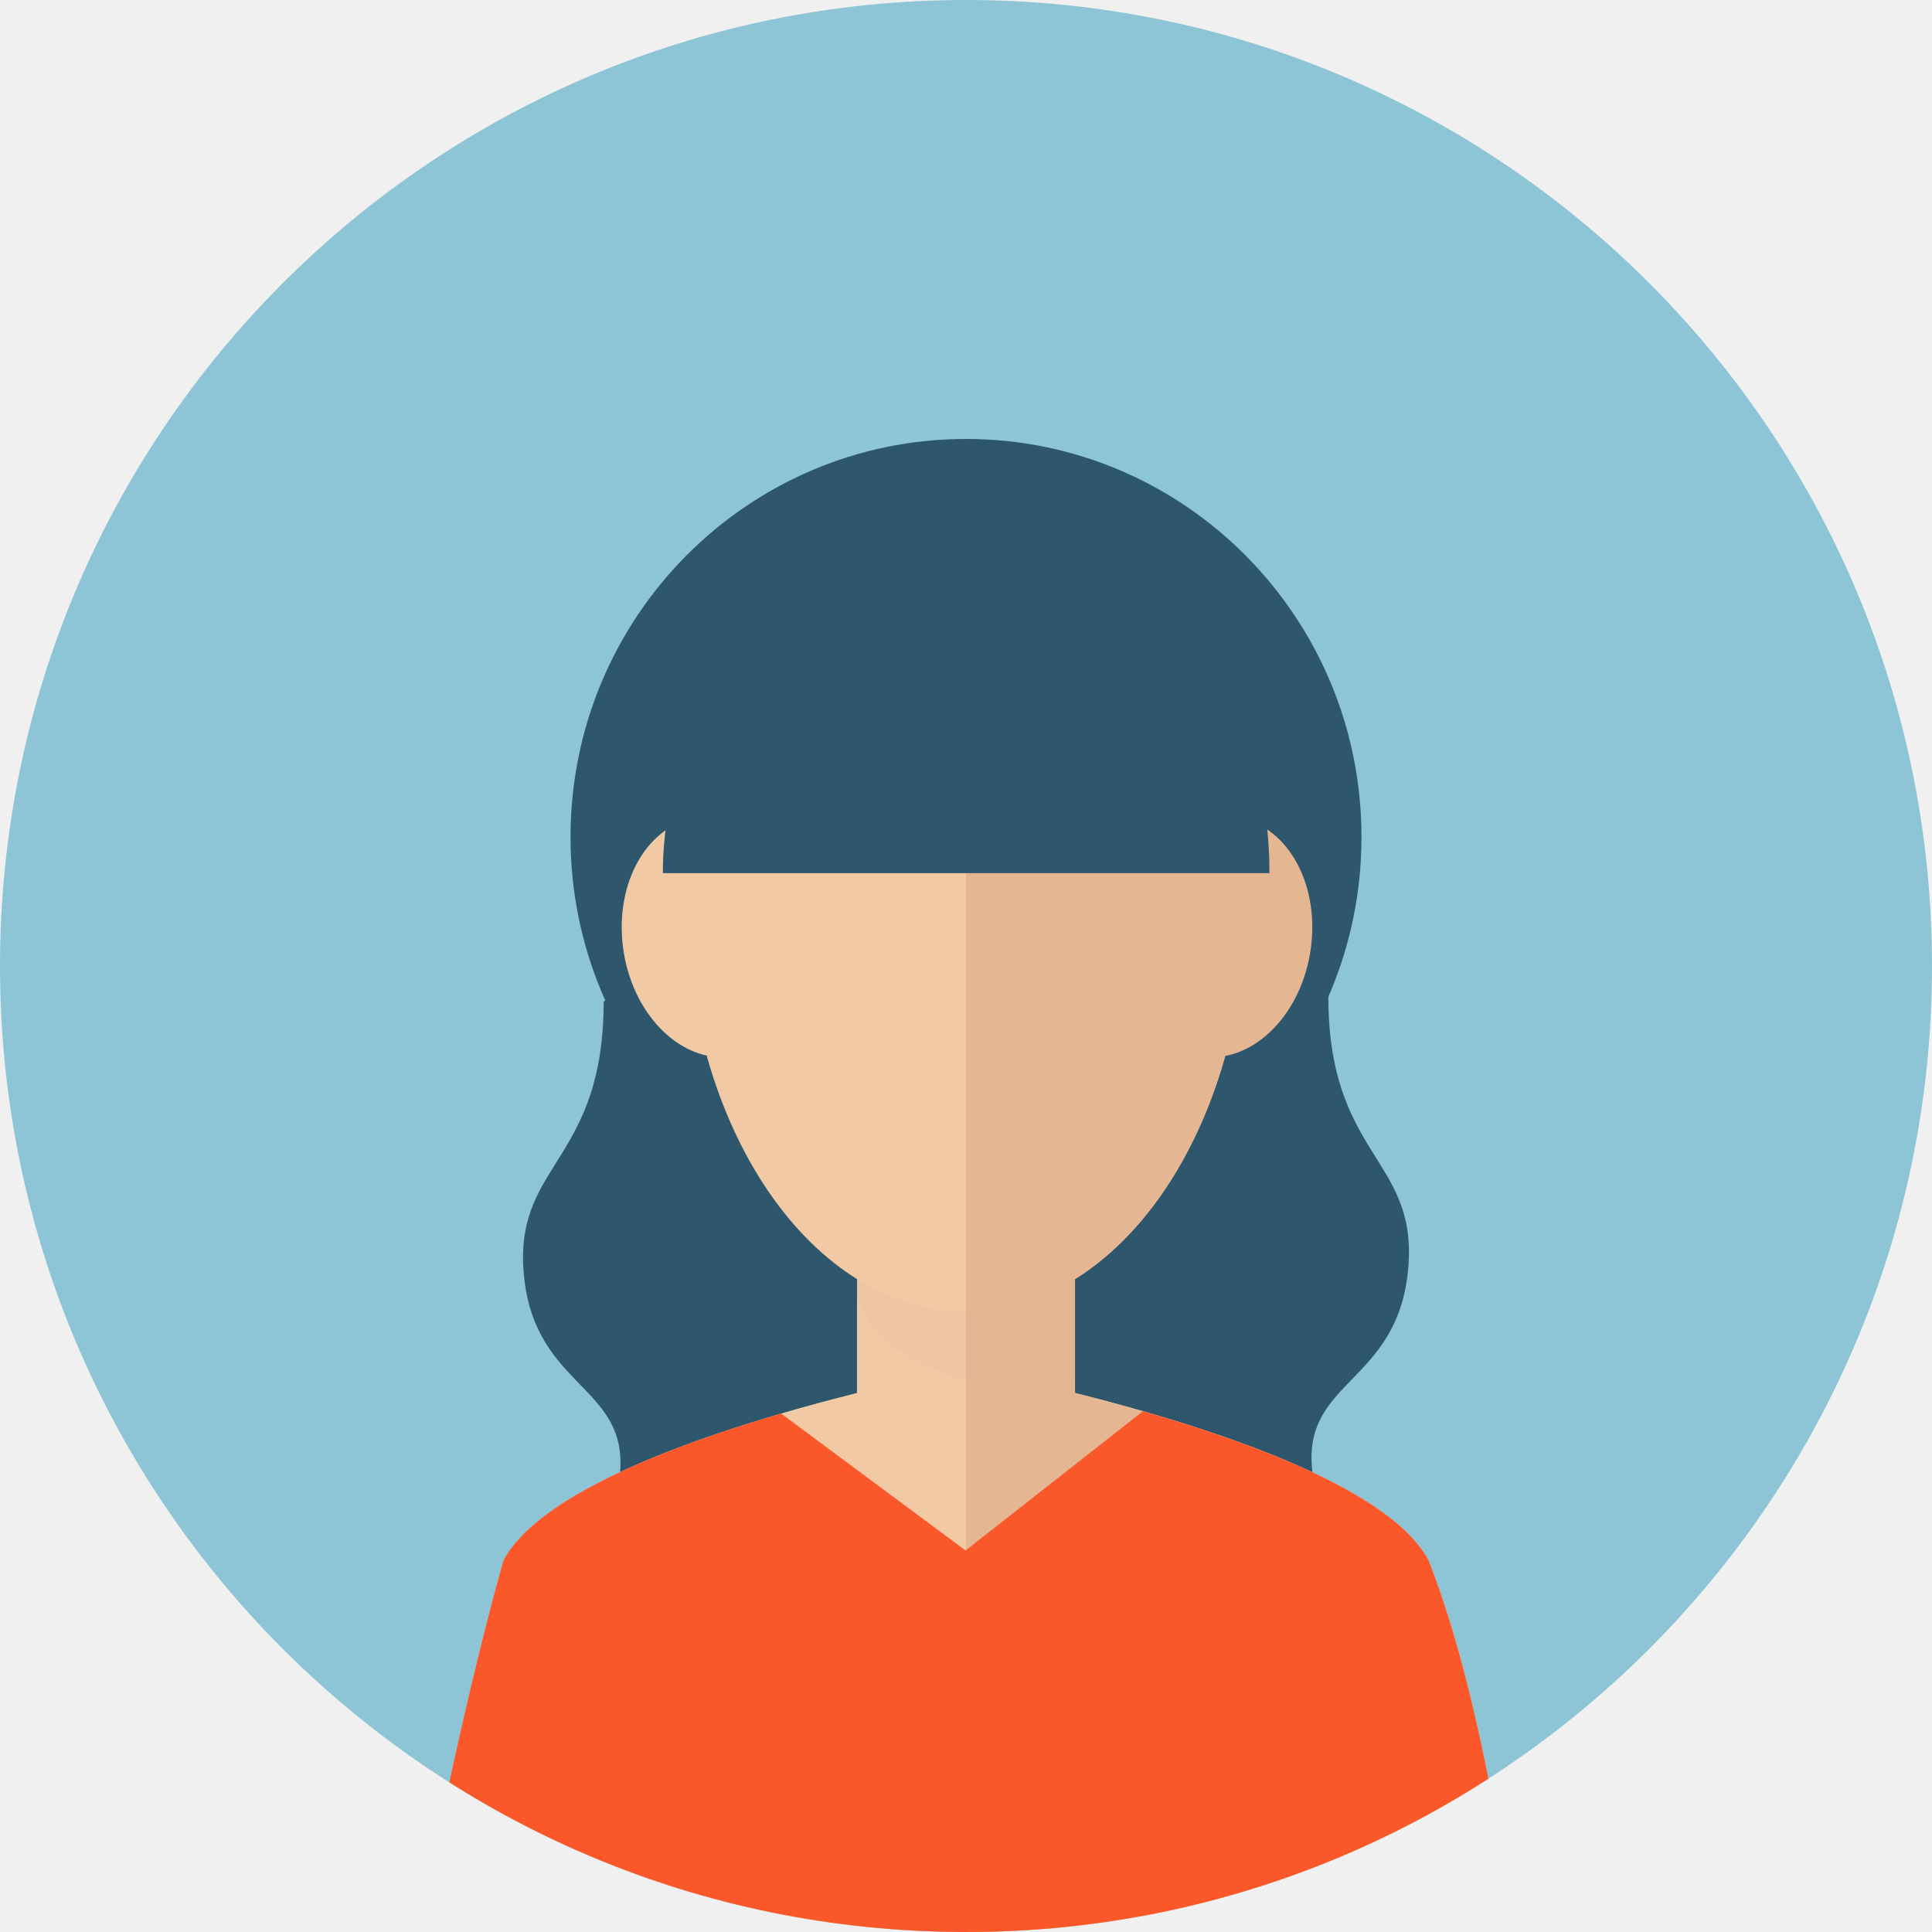
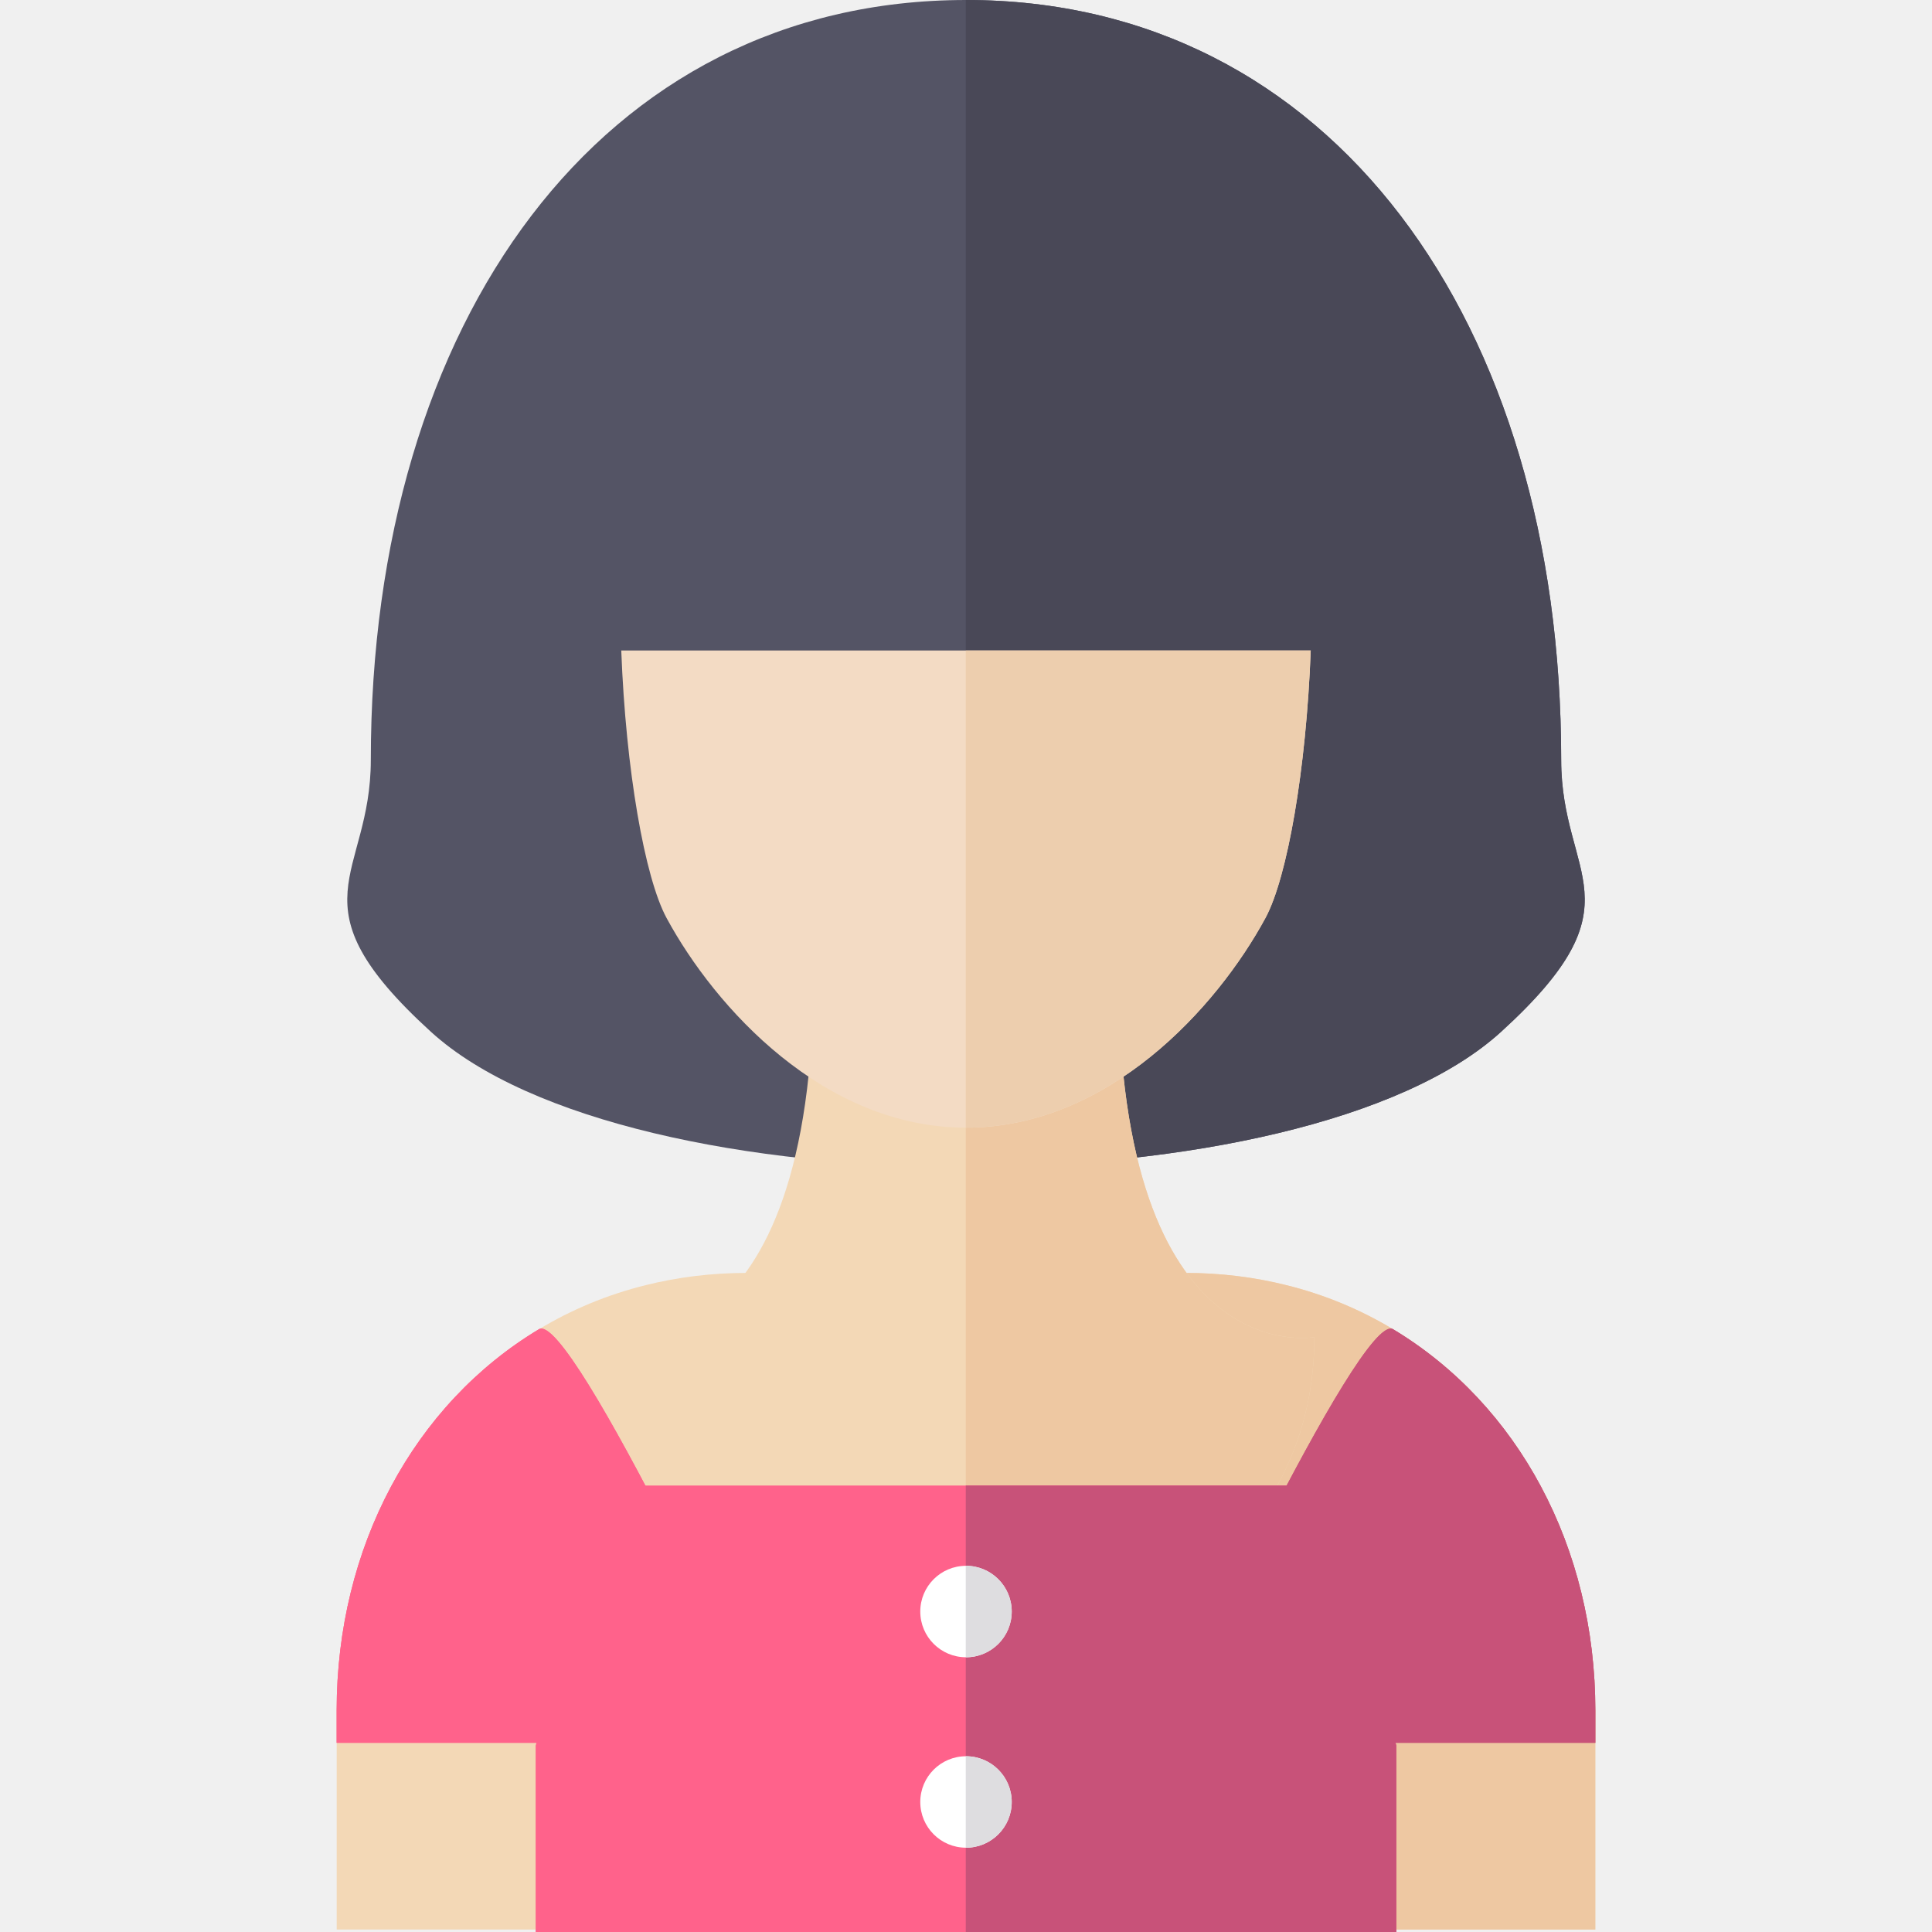
- <svg xmlns="http://www.w3.org/2000/svg" xmlns:xlink="http://www.w3.org/1999/xlink" version="1.1" id="Capa_1" x="0px" y="0px" viewBox="0 0 144.773 144.773" style="enable-background:new 0 0 144.773 144.773;" xml:space="preserve">
-   <g>
-     <circle style="fill:#8DC5D6;" cx="72.387" cy="72.386" r="72.386" />
-     <g>
-       <defs>
-         <circle id="SVGID_1_" cx="72.387" cy="72.386" r="72.386" />
-       </defs>
-       <clipPath id="SVGID_2_">
-         <use xlink:href="#SVGID_1_" style="overflow:visible;" />
-       </clipPath>
-       <g style="clip-path:url(#SVGID_2_);">
-         <path style="fill:#2E576D;" d="M45.234,75.056c0,11.808-6.479,12.113-6.018,19.932c0.513,8.659,7.281,8.679,7.281,14.632     c0,5.951-6.224,12.624-0.71,19.033c24.244,0,26.61,0,26.61,0V56.445L45.234,75.056z" />
-         <path style="fill:#2E576D;" d="M99.538,74.665c0,11.808,6.48,12.113,6.018,19.932c-0.512,8.659-7.28,8.679-7.28,14.632     c0,5.951,6.223,12.624,0.71,19.033c-24.245,0-26.611,0-26.611,0V56.055L99.538,74.665z" />
-         <g>
-           <ellipse style="fill:#2E576D;" cx="72.387" cy="62.721" rx="29.635" ry="29.828" />
-           <path style="fill:#F1C9A5;" d="M107.053,116.94c-4.666-8.833-34.666-14.376-34.666-14.376s-30,5.543-34.666,14.376      c-3.449,12.258-6.334,27.833-6.334,27.833h41h41C113.387,144.773,111.438,128.073,107.053,116.94z" />
-           <path style="fill:#E4B692;" d="M72.387,102.564c0,0,30,5.543,34.666,14.376c4.386,11.133,6.334,27.833,6.334,27.833h-41V102.564      z" />
-           <rect x="64.22" y="84.606" style="fill:#F1C9A5;" width="16.334" height="27.336" />
-           <rect x="72.387" y="84.606" style="fill:#E4B692;" width="8.167" height="27.336" />
-           <path style="opacity:0.1;fill:#DDAC8C;" d="M64.22,97.273c1.469,4.217,7.397,6.634,11.751,6.634      c1.575,0,3.108-0.264,4.583-0.747V84.606H64.22V97.273z" />
-           <path style="fill:#F1C9A5;" d="M93.387,67.357c0-17.074-9.402-26.783-21-26.783c-11.598,0-21,9.709-21,26.783      c0,17.074,9.402,30.917,21,30.917C83.984,98.274,93.387,84.432,93.387,67.357z" />
-           <path style="fill:#E4B692;" d="M90.19,79.195c-3.807-0.424-6.377-4.783-5.732-9.732c0.637-4.953,4.242-8.63,8.051-8.209      c3.805,0.422,6.371,4.779,5.729,9.732C97.599,75.939,93.997,79.613,90.19,79.195z" />
-           <path style="fill:#F1C9A5;" d="M46.685,70.986c-0.643-4.953,1.924-9.311,5.727-9.732c3.81-0.421,7.416,3.256,8.055,8.209      c0.642,4.949-1.93,9.309-5.734,9.732C50.925,79.613,47.323,75.939,46.685,70.986z" />
-           <path style="fill:#E4B692;" d="M93.387,67.357c0-17.074-9.402-26.783-21-26.783v57.7C83.984,98.274,93.387,84.432,93.387,67.357      z" />
-         </g>
-         <path style="fill:#2E576D;" d="M95.12,65.43c0-0.051,0.003-0.1,0.003-0.15c0-13.245-8.967-27.222-21.518-27.222     S49.674,52.034,49.674,65.279c0,0.051,0.003,0.1,0.003,0.15H95.12z" />
-         <path style="fill:#FA582A;" d="M113.387,144.773c0,0-1.948-16.7-6.334-27.833c-2.559-4.845-12.734-8.696-21.406-11.189     l-13.291,10.432l-13.825-10.26c-8.535,2.497-18.31,6.284-20.81,11.018c-3.449,12.258-6.334,27.833-6.334,27.833h41H113.387z" />
+ <svg xmlns="http://www.w3.org/2000/svg" version="1.1" id="Layer_1" x="0px" y="0px" viewBox="0 0 359.142 359.142" style="enable-background:new 0 0 359.142 359.142;" xml:space="preserve">
+   <g id="XMLID_16_">
+     <g id="XMLID_57_">
+       <path id="XMLID_853_" style="fill:#545465;" d="M279.057,191.787c26.39-24.059,11.154-28.579,11.154-50.517    C290.211,59.796,247.465,0,179.571,0S68.931,59.796,68.931,141.269c0,21.938-15.236,26.458,11.154,50.517    C116.844,225.3,242.298,225.3,279.057,191.787z" />
+       <path id="XMLID_856_" style="fill:#494857;" d="M290.211,141.269C290.211,59.796,247.465,0,179.571,0c-0.014,0-0.028,0-0.042,0    v216.921c40.567,0.006,81.142-8.372,99.528-25.135C305.447,167.728,290.211,163.207,290.211,141.269z" />
+     </g>
+     <g id="XMLID_54_">
+       <path id="XMLID_857_" style="fill:#F3D8B6;" d="M296.553,318.004v40.681H62.589v-40.681c0-30.431,14.377-56.963,37.605-70.913    c6.043-3.641,12.69-6.43,19.844-8.196c5.953-1.488,12.254-2.272,18.842-2.272l40.691,24.002l40.691-24.002    c6.588,0,12.889,0.784,18.842,2.272c7.154,1.766,13.802,4.554,19.844,8.196C282.175,261.041,296.553,287.573,296.553,318.004z" />
+       <path id="XMLID_858_" style="fill:#EEC8A2;" d="M258.948,247.09c-6.043-3.641-12.69-6.429-19.844-8.196    c-5.953-1.489-12.254-2.272-18.842-2.272l-40.691,24.001l-0.042-0.024v98.085h117.023v-40.681    C296.553,287.573,282.175,261.041,258.948,247.09z" />
+     </g>
+     <g id="XMLID_51_">
+       <path id="XMLID_859_" style="fill:#C85279;" d="M296.561,318.005v5.97h-80.98c0,0,37.33-80.53,43.38-76.88    C282.181,261.045,296.561,287.575,296.561,318.005z" />
+       <path id="XMLID_52_" style="fill:#FF628B;" d="M62.581,318.005v5.97h80.98c0,0-37.33-80.53-43.38-76.88    C76.961,261.045,62.581,287.575,62.581,318.005z" />
+     </g>
+     <g id="XMLID_47_">
+       <g id="XMLID_860_">
+         <path id="XMLID_861_" style="fill:#F3D8B6;" d="M207.9,180.757h-26.884h-1.256h-0.379h-1.256h-26.884     c0,74.552-36.43,67.808-36.43,67.808c0,47.368,51.162,62.392,63.313,66.806v1.537c0,0,0.533-0.11,1.446-0.359     c0.912,0.249,1.446,0.359,1.446,0.359v-1.537c12.151-4.414,63.313-19.439,63.313-66.806     C244.33,248.564,207.9,255.308,207.9,180.757z" />
      </g>
+       <path id="XMLID_862_" style="fill:#EEC8A2;" d="M207.9,180.756h-26.884h-1.256h-0.231V316.56c0.015-0.004,0.026-0.007,0.042-0.011    c0.912,0.249,1.446,0.359,1.446,0.359v-1.537c12.151-4.414,63.313-19.439,63.313-66.806    C244.33,248.565,207.9,255.308,207.9,180.756z" />
+     </g>
+     <g id="XMLID_44_">
+       <path id="XMLID_863_" style="fill:#F3DBC4;" d="M115.488,120.925c0.84,22.166,4.35,42.211,8.428,49.74    c9.042,16.694,29.221,38.956,55.657,38.956c26.431,0,46.607-22.262,55.652-38.956c4.077-7.528,7.588-27.573,8.429-49.74H115.488z" />
+       <path id="XMLID_864_" style="fill:#EDCEAE;" d="M179.529,120.925v88.695c0.015,0,0.029,0.001,0.043,0.001    c26.431,0,46.607-22.262,55.652-38.957c4.077-7.528,7.588-27.573,8.429-49.74h-64.124V120.925z" />
+     </g>
+     <g id="XMLID_37_">
+       <g id="XMLID_865_">
+         <path id="XMLID_43_" style="fill:#FF628B;" d="M62.581,318.005v5.97h80.98c0,0-37.33-80.53-43.38-76.88     C76.961,261.045,62.581,287.575,62.581,318.005z" />
+         <polygon id="XMLID_866_" style="fill:#FF628B;" points="245.045,276.142 114.097,276.142 99.571,324.475 99.571,359.142      259.571,359.142 259.571,324.475    " />
+       </g>
+       <g id="XMLID_867_">
+         <path id="XMLID_868_" style="fill:#C85279;" d="M296.561,318.005v5.97h-80.98c0,0,37.33-80.53,43.38-76.88     C282.181,261.045,296.561,287.575,296.561,318.005z" />
+         <polygon id="XMLID_869_" style="fill:#C85279;" points="245.045,276.142 179.529,276.142 179.529,359.142 259.571,359.142      259.571,324.475    " />
+       </g>
+     </g>
+     <g id="XMLID_34_">
+       <circle id="XMLID_870_" style="fill:#FFFFFF;" cx="179.571" cy="334.973" r="8.5" />
+       <path id="XMLID_871_" style="fill:#DEDDE0;" d="M179.571,326.473c-0.014,0-0.028,0.002-0.042,0.002v16.996    c0.014,0,0.028,0.002,0.042,0.002c4.694,0,8.5-3.806,8.5-8.5C188.071,330.279,184.265,326.473,179.571,326.473z" />
+     </g>
+     <g id="XMLID_17_">
+       <circle id="XMLID_872_" style="fill:#FFFFFF;" cx="179.571" cy="299.571" r="8.5" />
+       <path id="XMLID_873_" style="fill:#DEDDE0;" d="M179.571,291.071c-0.014,0-0.028,0.002-0.042,0.002v16.996    c0.014,0,0.028,0.002,0.042,0.002c4.694,0,8.5-3.806,8.5-8.5C188.071,294.876,184.265,291.071,179.571,291.071z" />
    </g>
  </g>
  <g>
</g>
  <g>
</g>
  <g>
</g>
  <g>
</g>
  <g>
</g>
  <g>
</g>
  <g>
</g>
  <g>
</g>
  <g>
</g>
  <g>
</g>
  <g>
</g>
  <g>
</g>
  <g>
</g>
  <g>
</g>
  <g>
</g>
</svg>
